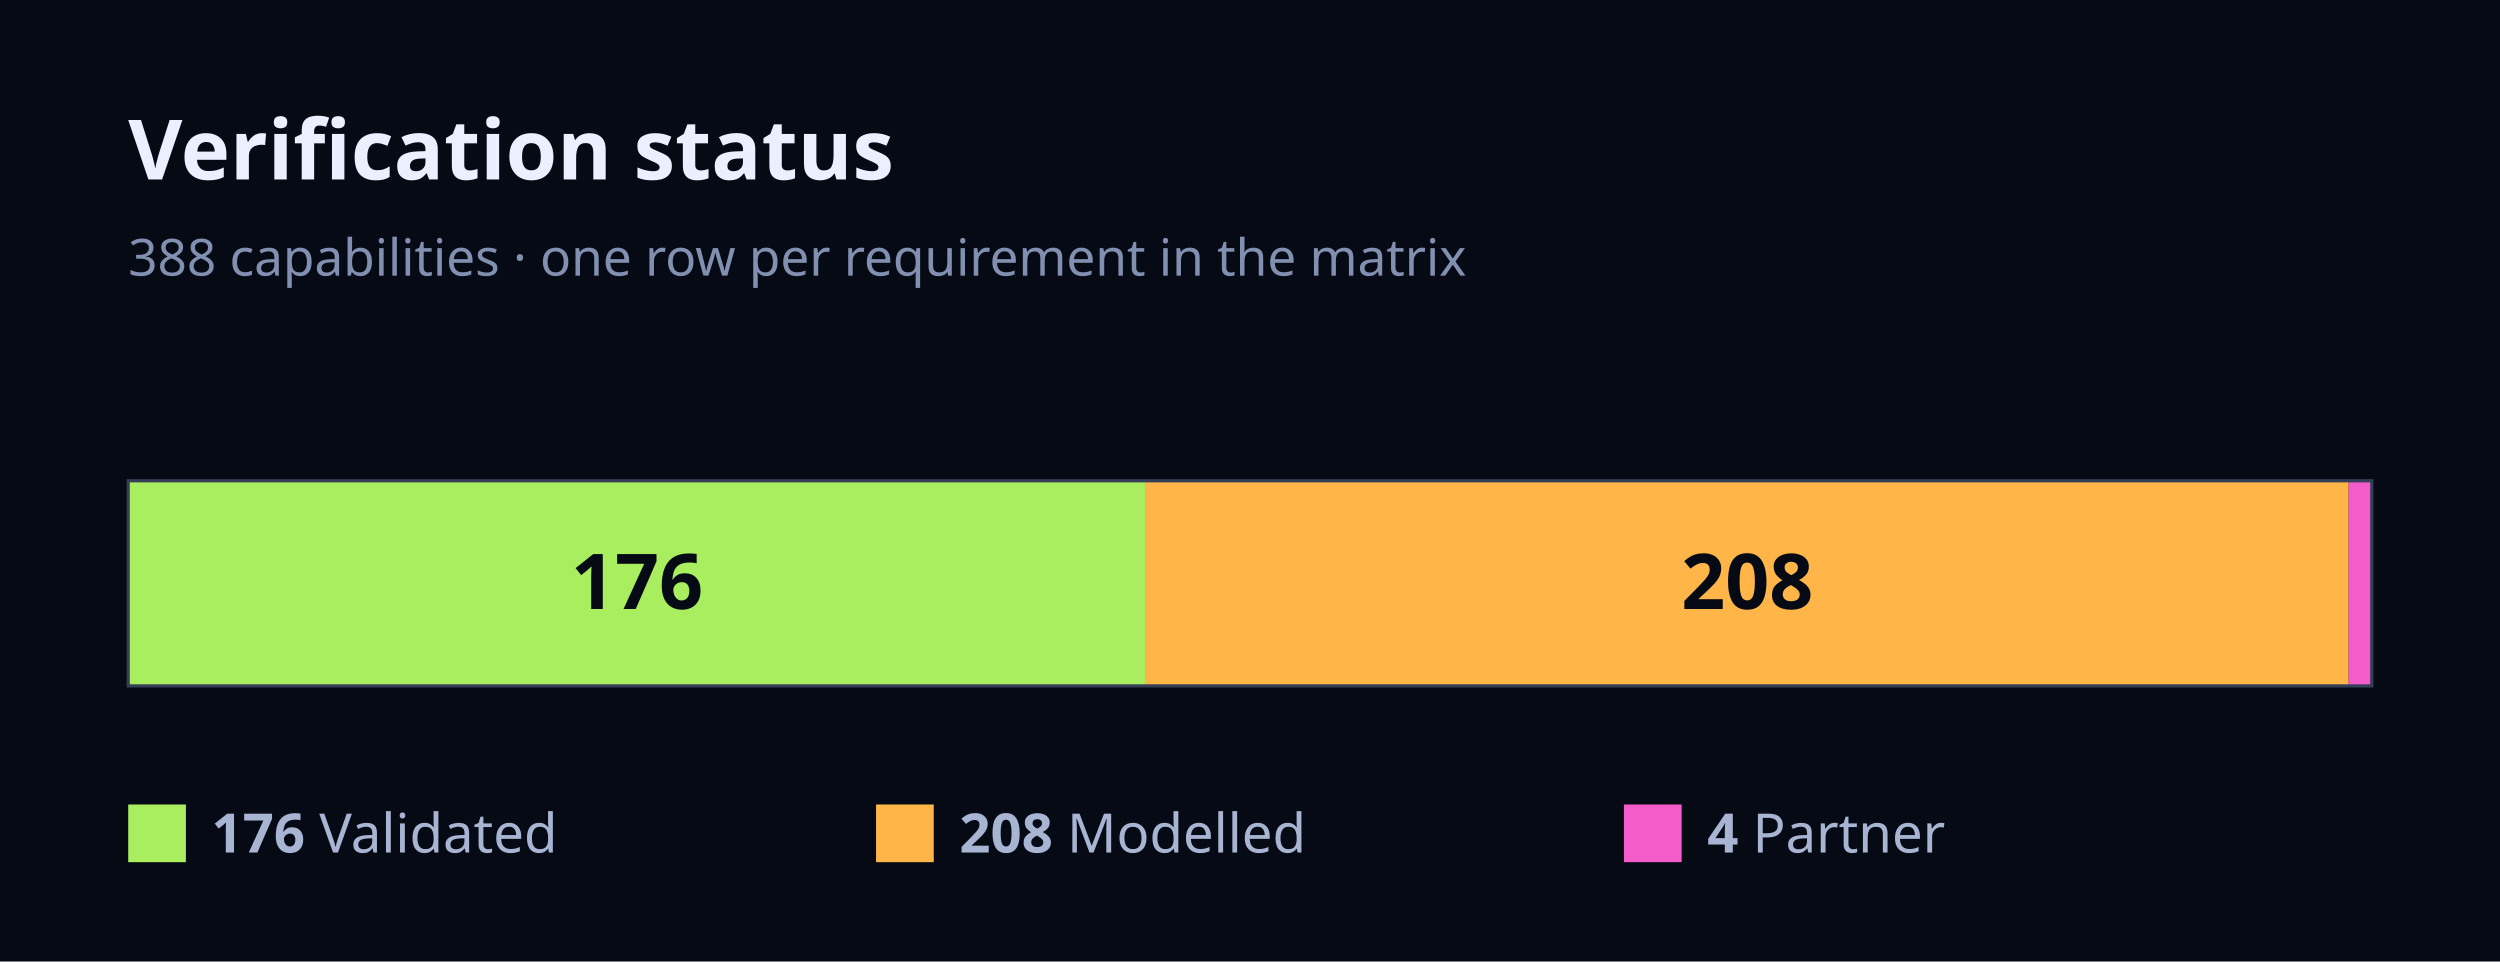
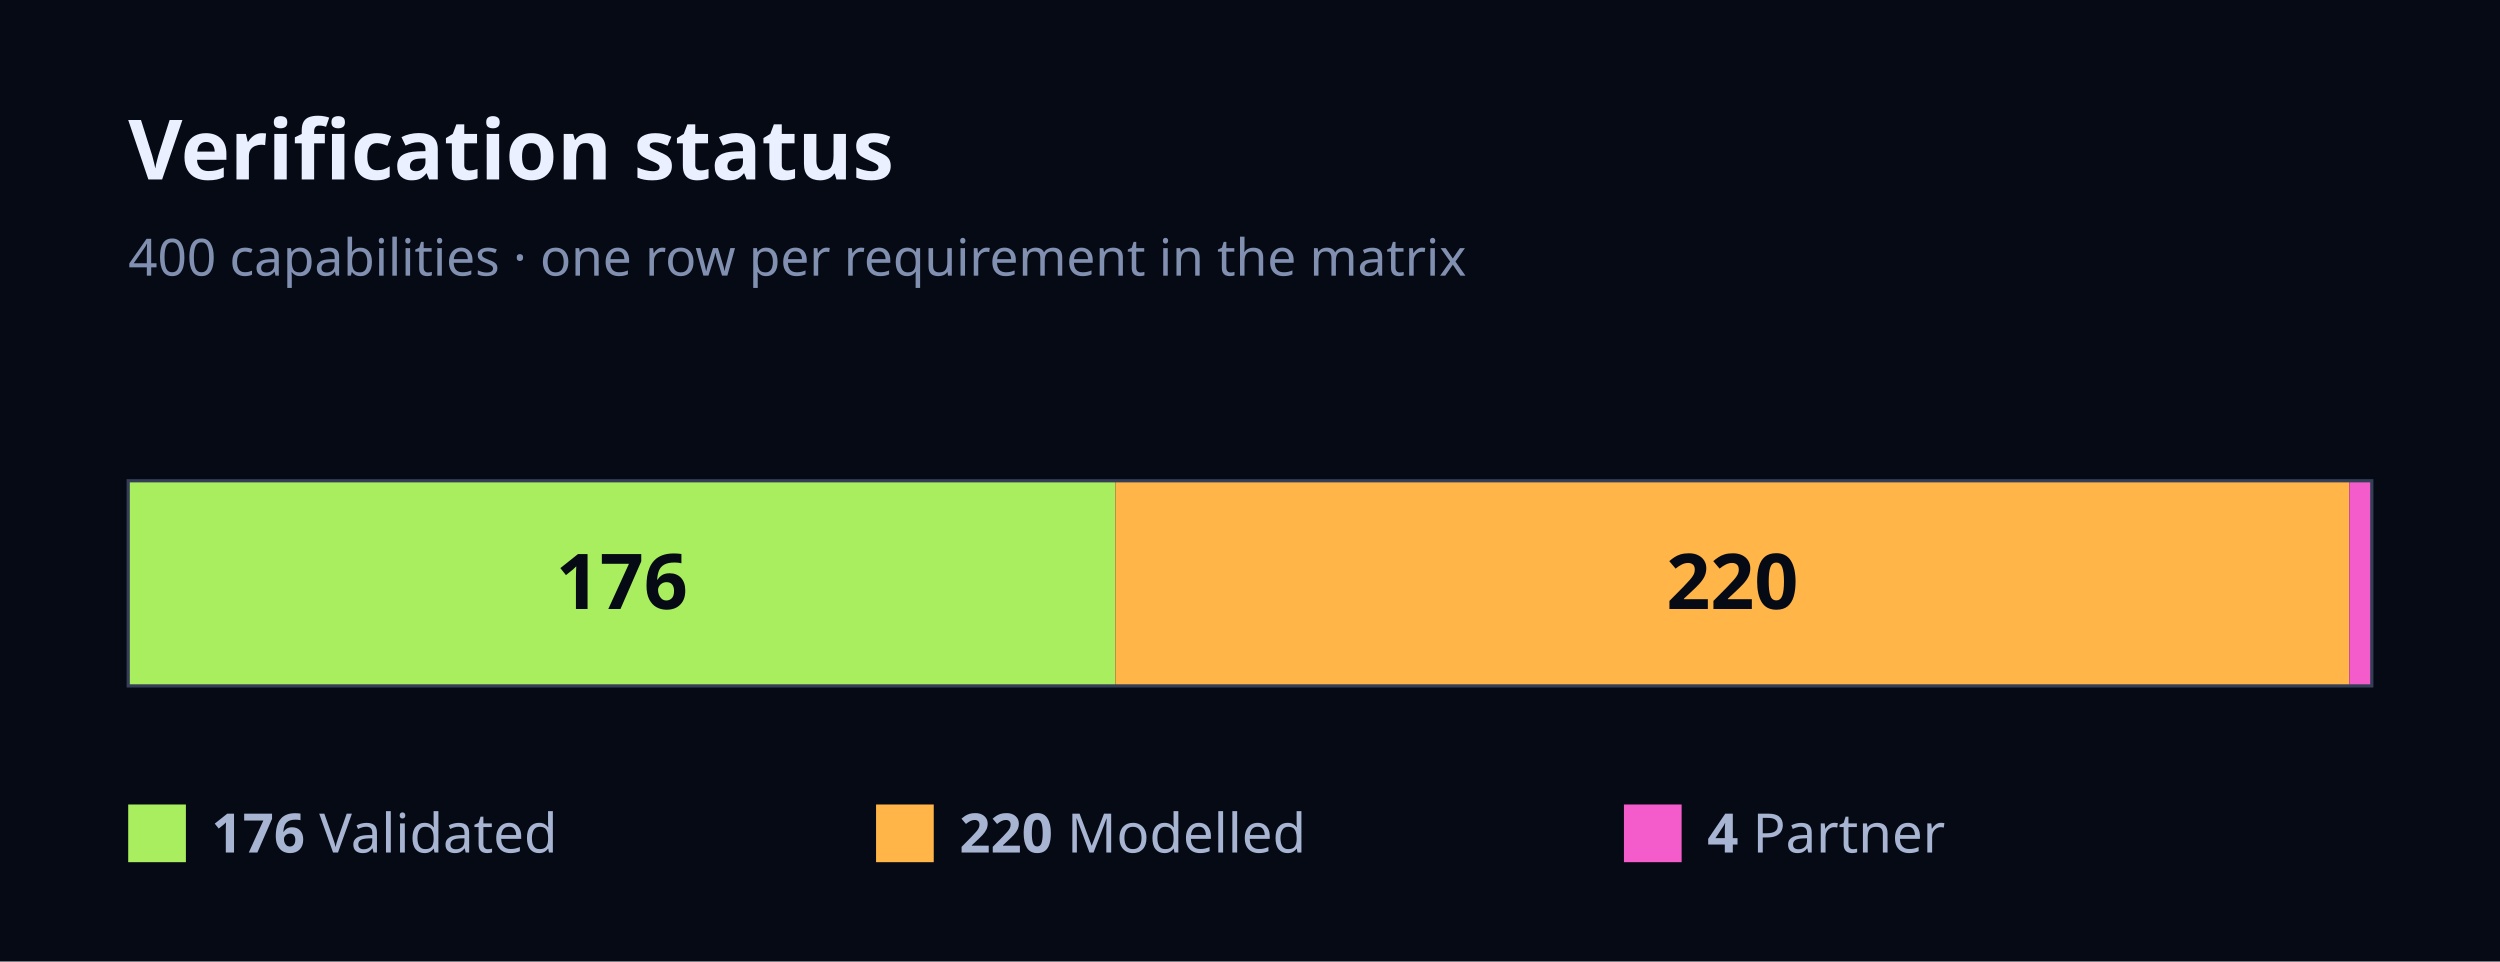
<svg xmlns="http://www.w3.org/2000/svg" width="780" height="300" viewBox="0 0 780 300" font-family="Geist, ui-sans-serif, system-ui, sans-serif">
  <rect x="0" y="0" width="780" height="300" fill="#060A14" />
  <text x="40" y="56" font-size="26" font-weight="700" fill="#EAF0FF">Verification status</text>
-   <text x="40" y="86" font-size="16" fill="#8190B0">388 capabilities · one row per requirement in the matrix</text>
-   <rect x="40" y="150" width="317.53" height="64" fill="#A8EE5E" />
-   <text x="198.76" y="190" font-size="24" font-weight="700" fill="#060A14" text-anchor="middle">176</text>
-   <rect x="357.53" y="150" width="375.26" height="64" fill="#FFB547" />
-   <text x="545.15" y="190" font-size="24" font-weight="700" fill="#060A14" text-anchor="middle">208</text>
-   <rect x="732.78" y="150" width="7.22" height="64" fill="#F45CCB" />
+   <text x="40" y="86" font-size="16" fill="#8190B0">400 capabilities · one row per requirement in the matrix</text>
+   <rect x="40" y="150" width="308" height="64" fill="#A8EE5E" />
+   <text x="194" y="190" font-size="24" font-weight="700" fill="#060A14" text-anchor="middle">176</text>
+   <rect x="348" y="150" width="385" height="64" fill="#FFB547" />
+   <text x="540.5" y="190" font-size="24" font-weight="700" fill="#060A14" text-anchor="middle">220</text>
+   <rect x="733" y="150" width="7" height="64" fill="#F45CCB" />
  <rect x="40" y="150" width="700" height="64" fill="none" stroke="#343F57" stroke-width="1" />
  <rect x="40" y="251" width="18" height="18" fill="#A8EE5E" />
  <text x="66" y="266" font-size="17" fill="#A7B4D2">
    <tspan font-weight="700">176</tspan> Validated</text>
  <rect x="273.33" y="251" width="18" height="18" fill="#FFB547" />
  <text x="299.33" y="266" font-size="17" fill="#A7B4D2">
-     <tspan font-weight="700">208</tspan> Modelled</text>
+     <tspan font-weight="700">220</tspan> Modelled</text>
  <rect x="506.67" y="251" width="18" height="18" fill="#F45CCB" />
  <text x="532.67" y="266" font-size="17" fill="#A7B4D2">
    <tspan font-weight="700">4</tspan> Partner</text>
</svg>
